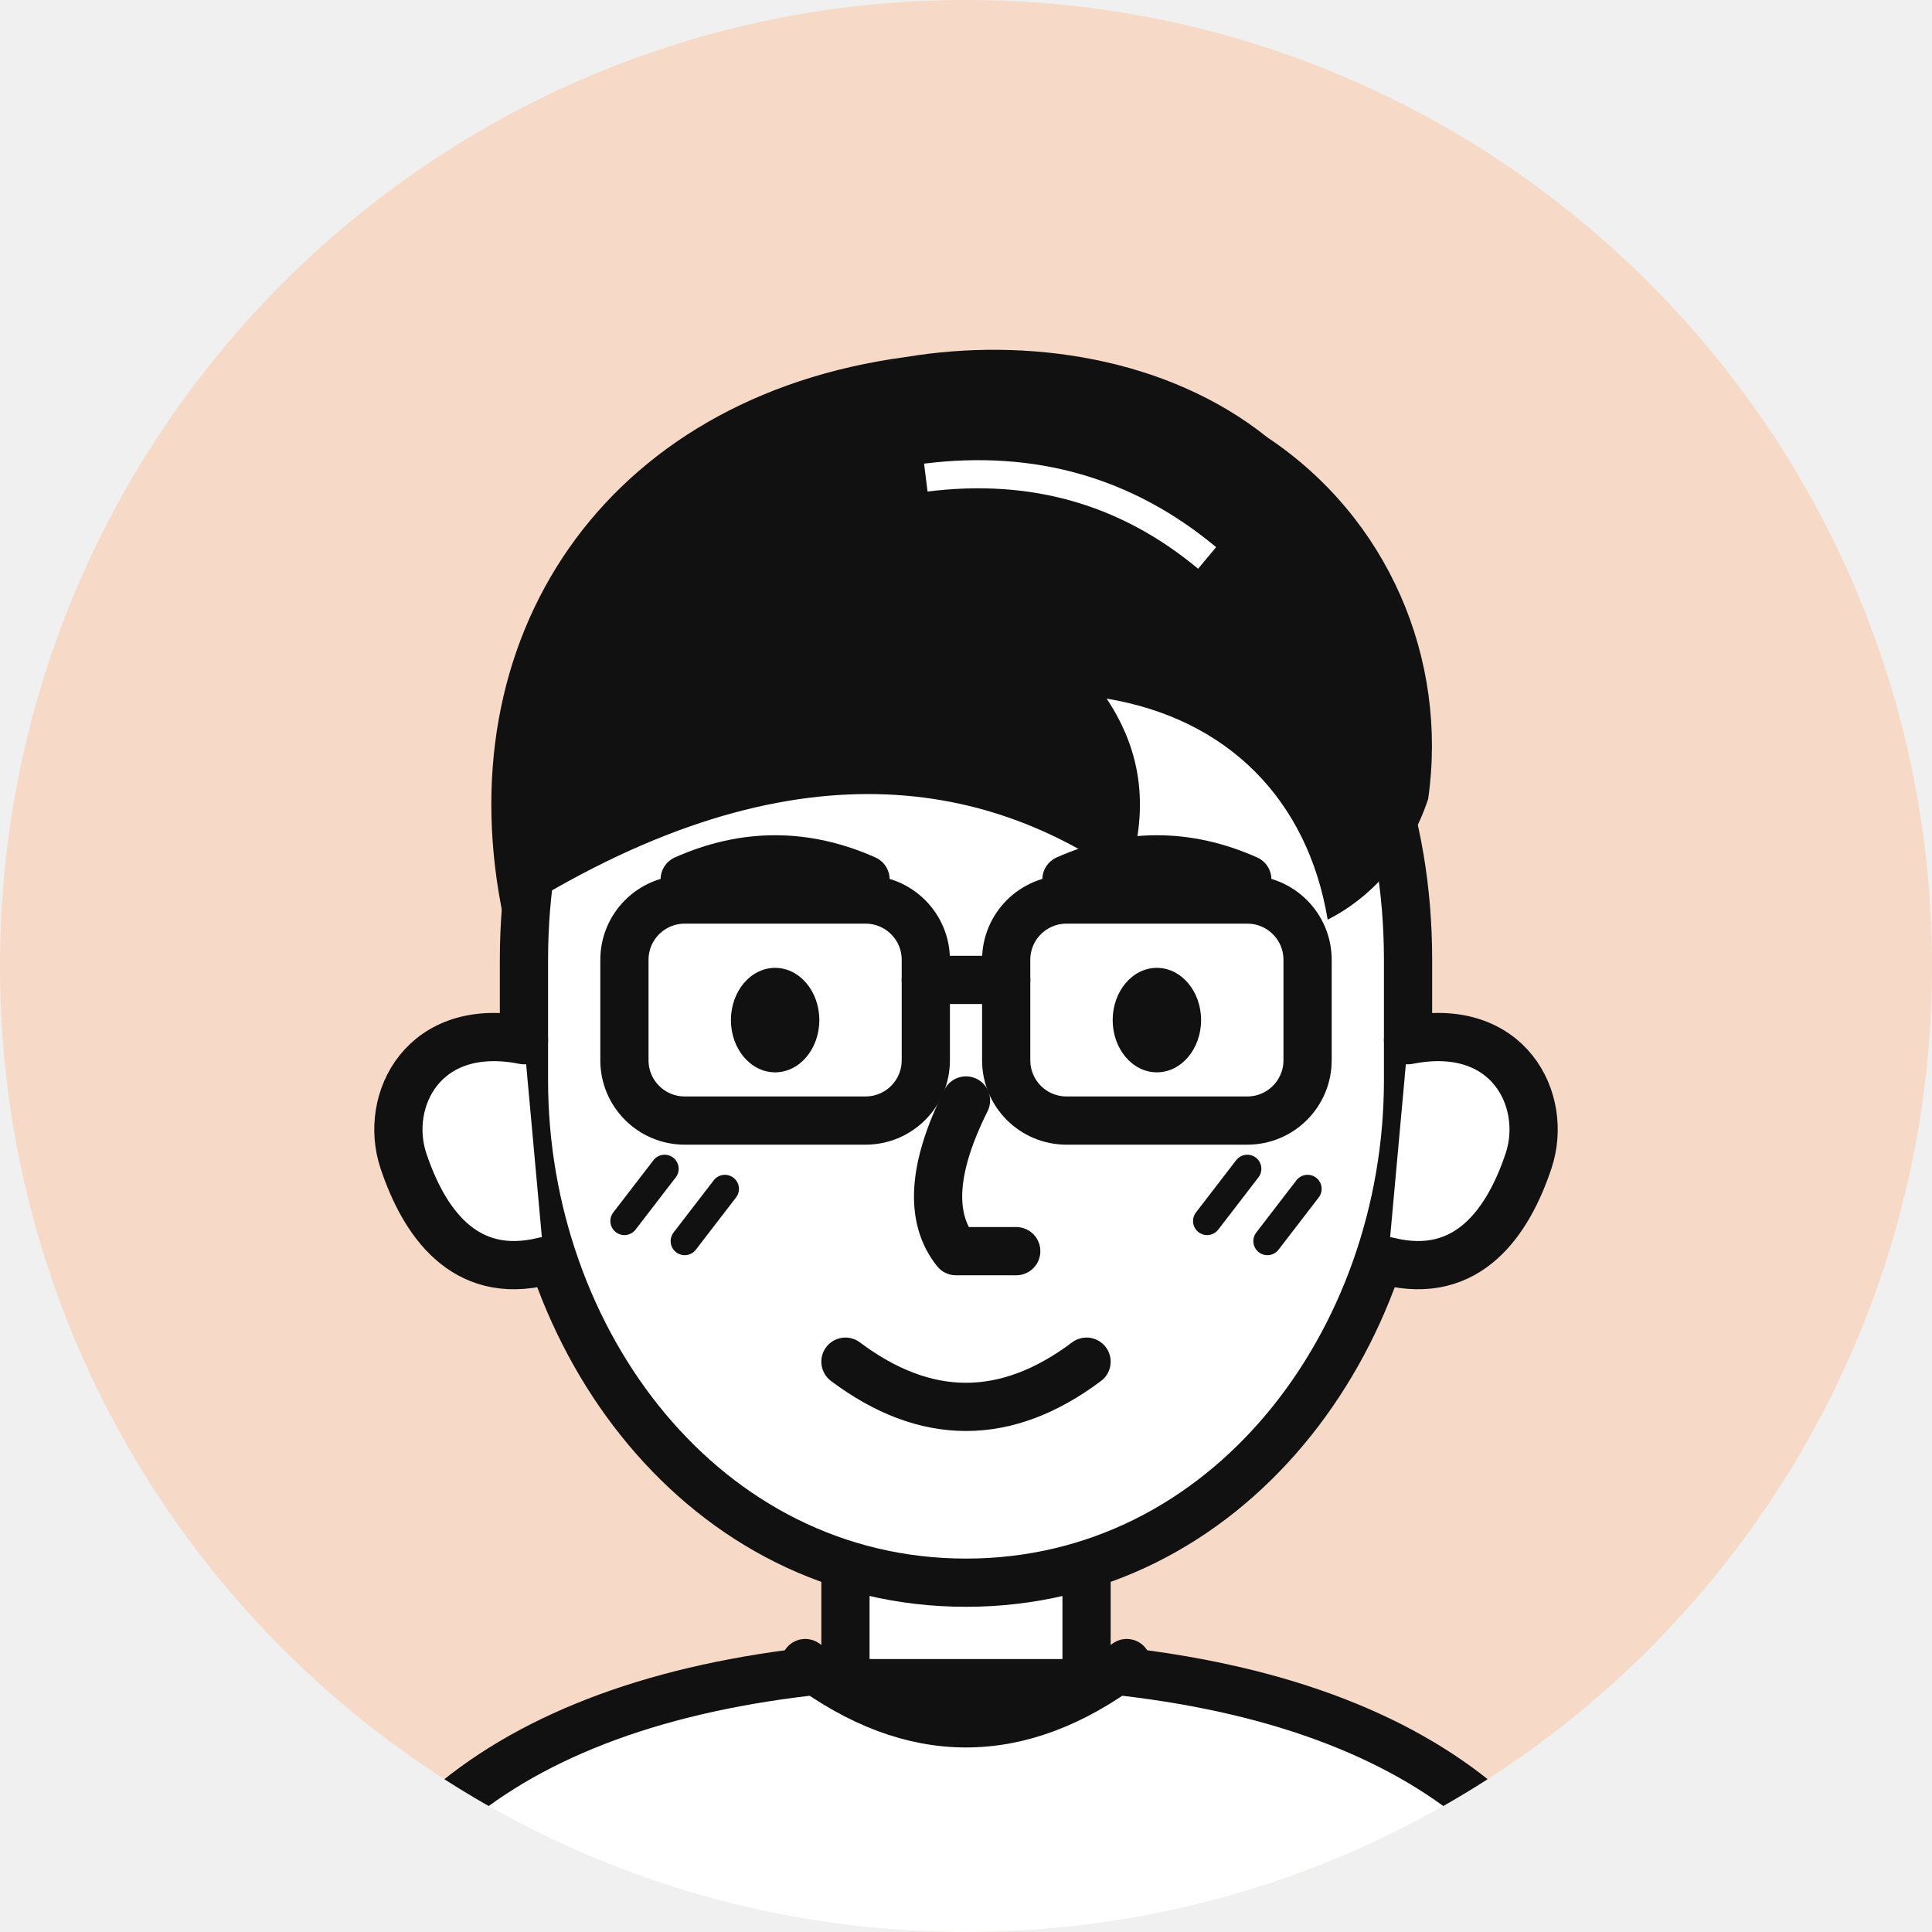
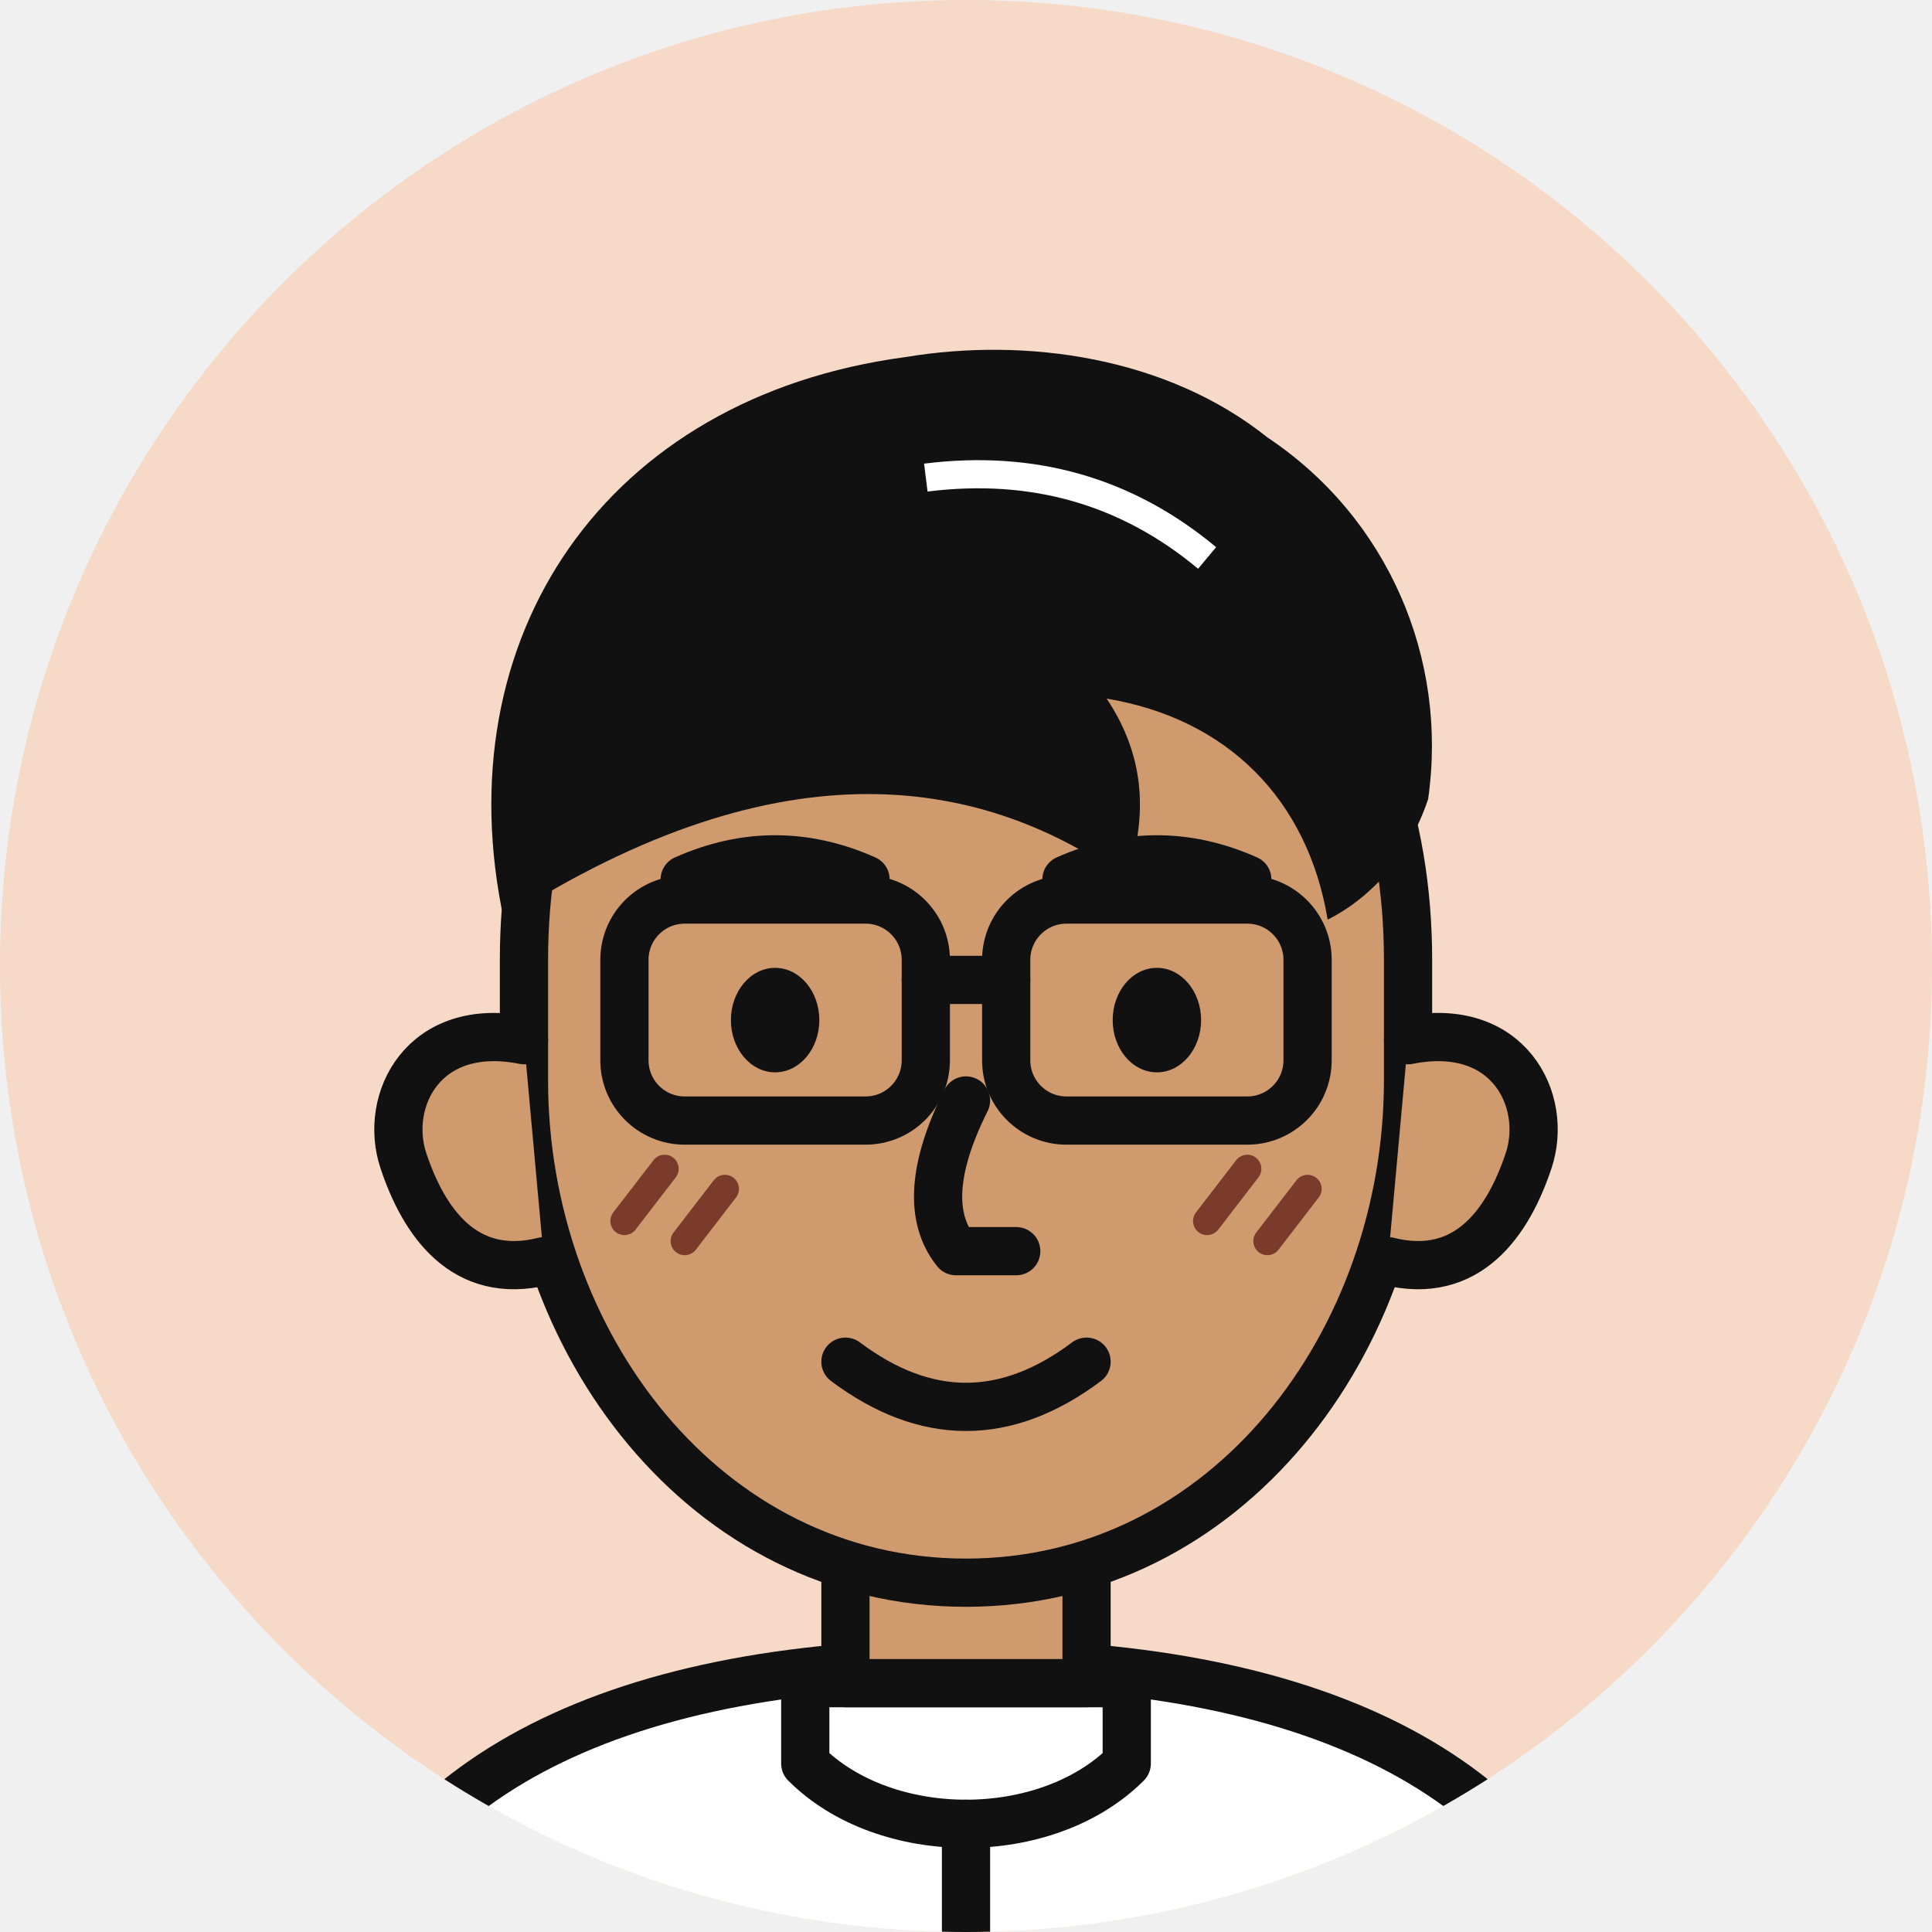
<svg xmlns="http://www.w3.org/2000/svg" viewBox="0 0 100 100">
  <defs>
    <clipPath id="c0">
      <circle cx="50" cy="50" r="50" />
    </clipPath>
  </defs>
  <g clip-path="url(#c0)">
    <rect width="100" height="100" fill="#F6D9C7" />
    <g transform="translate(50 58) scale(1.04) translate(-50 -56)">
      <path d="M18 100c3-11 14-17 32-17s29 6 32 17" fill="#fff" stroke="#111" stroke-width="2.4" stroke-linecap="round" stroke-linejoin="round" />
-       <path d="M42 83q8 6 16 0" fill="none" stroke="#111" stroke-width="2.4" stroke-linecap="round" stroke-linejoin="round" />
-       <path d="M44 76v8h12v-8" fill="#fff" stroke="#111" stroke-width="2.4" stroke-linecap="round" stroke-linejoin="round" />
-       <path d="M28 48c0-14 9-24 22-24s22 10 22 24v6c0 13-9 25-22 25s-22-12-22-25z" fill="#fff" stroke="#111" stroke-width="2.4" stroke-linecap="round" stroke-linejoin="round" />
-       <path d="M28 52c-5-1-7 3-6 6s3 6 7 5M72 52c5-1 7 3 6 6s-3 6-7 5" fill="#fff" stroke="#111" stroke-width="2.4" stroke-linecap="round" stroke-linejoin="round" />
+       <path d="M42 84h16v4c-2 2-5 3-8 3s-6-1-8-3z" fill="#fff" stroke="#111" stroke-width="2.4" stroke-linecap="round" stroke-linejoin="round" />
+       <path d="M50 91v9" stroke="#111" stroke-width="2.4" stroke-linecap="round" stroke-linejoin="round" />
+       <circle cx="50" cy="94" r="1" fill="#111" />
+       <circle cx="50" cy="98" r="1" fill="#111" />
+       <path d="M44 76v8h12v-8" fill="#CF9A6E" stroke="#111" stroke-width="2.4" stroke-linecap="round" stroke-linejoin="round" />
+       <path d="M28 48c0-14 9-24 22-24s22 10 22 24v6c0 13-9 25-22 25s-22-12-22-25z" fill="#CF9A6E" stroke="#111" stroke-width="2.4" stroke-linecap="round" stroke-linejoin="round" />
+       <path d="M28 52c-5-1-7 3-6 6s3 6 7 5M72 52c5-1 7 3 6 6s-3 6-7 5" fill="#CF9A6E" stroke="#111" stroke-width="2.4" stroke-linecap="round" stroke-linejoin="round" />
      <ellipse cx="40.5" cy="51" rx="2.2" ry="2.6" fill="#111" />
      <ellipse cx="59.5" cy="51" rx="2.2" ry="2.6" fill="#111" />
      <path d="M36 44q4.5-2 9 0M55 44q4.5-2 9 0" fill="none" stroke="#111" stroke-width="2.4" stroke-linecap="round" stroke-linejoin="round" />
      <path d="M50 55q-2.5 5-.5 7.5h3" fill="none" stroke="#111" stroke-width="2.4" stroke-linecap="round" stroke-linejoin="round" />
      <path d="M44 68q6 4.5 12 0" fill="none" stroke="#111" stroke-width="2.4" stroke-linecap="round" stroke-linejoin="round" />
-       <path d="M33 61l2-2.6M36 62l2-2.6M62 61l2-2.6M65 62l2-2.6" stroke="#111" stroke-width="1.4" stroke-linecap="round" />
+       <path d="M33 61l2-2.6M36 62l2-2.6M62 61l2-2.6M65 62l2-2.6" stroke="#7A3B2A" stroke-width="1.4" stroke-linecap="round" />
      <path d="M27 46c-3-14 5-26 20-28 6-1 13 0 18 4 6 4 9 11 8 18-1 3-3 5-5 6-1-6-5-10-11-11 2 3 2 6 1 9-7-5-17-7-31 2z" fill="#111" />
      <path d="M48 24q8-1 14 4" stroke="#fff" stroke-width="1.4" fill="none" />
      <rect x="33" y="45" width="15" height="11" rx="3" fill="none" stroke="#111" stroke-width="2.4" stroke-linecap="round" stroke-linejoin="round" />
      <rect x="52" y="45" width="15" height="11" rx="3" fill="none" stroke="#111" stroke-width="2.4" stroke-linecap="round" stroke-linejoin="round" />
      <path d="M48 49h4" stroke="#111" stroke-width="2.4" stroke-linecap="round" stroke-linejoin="round" />
    </g>
  </g>
</svg>
